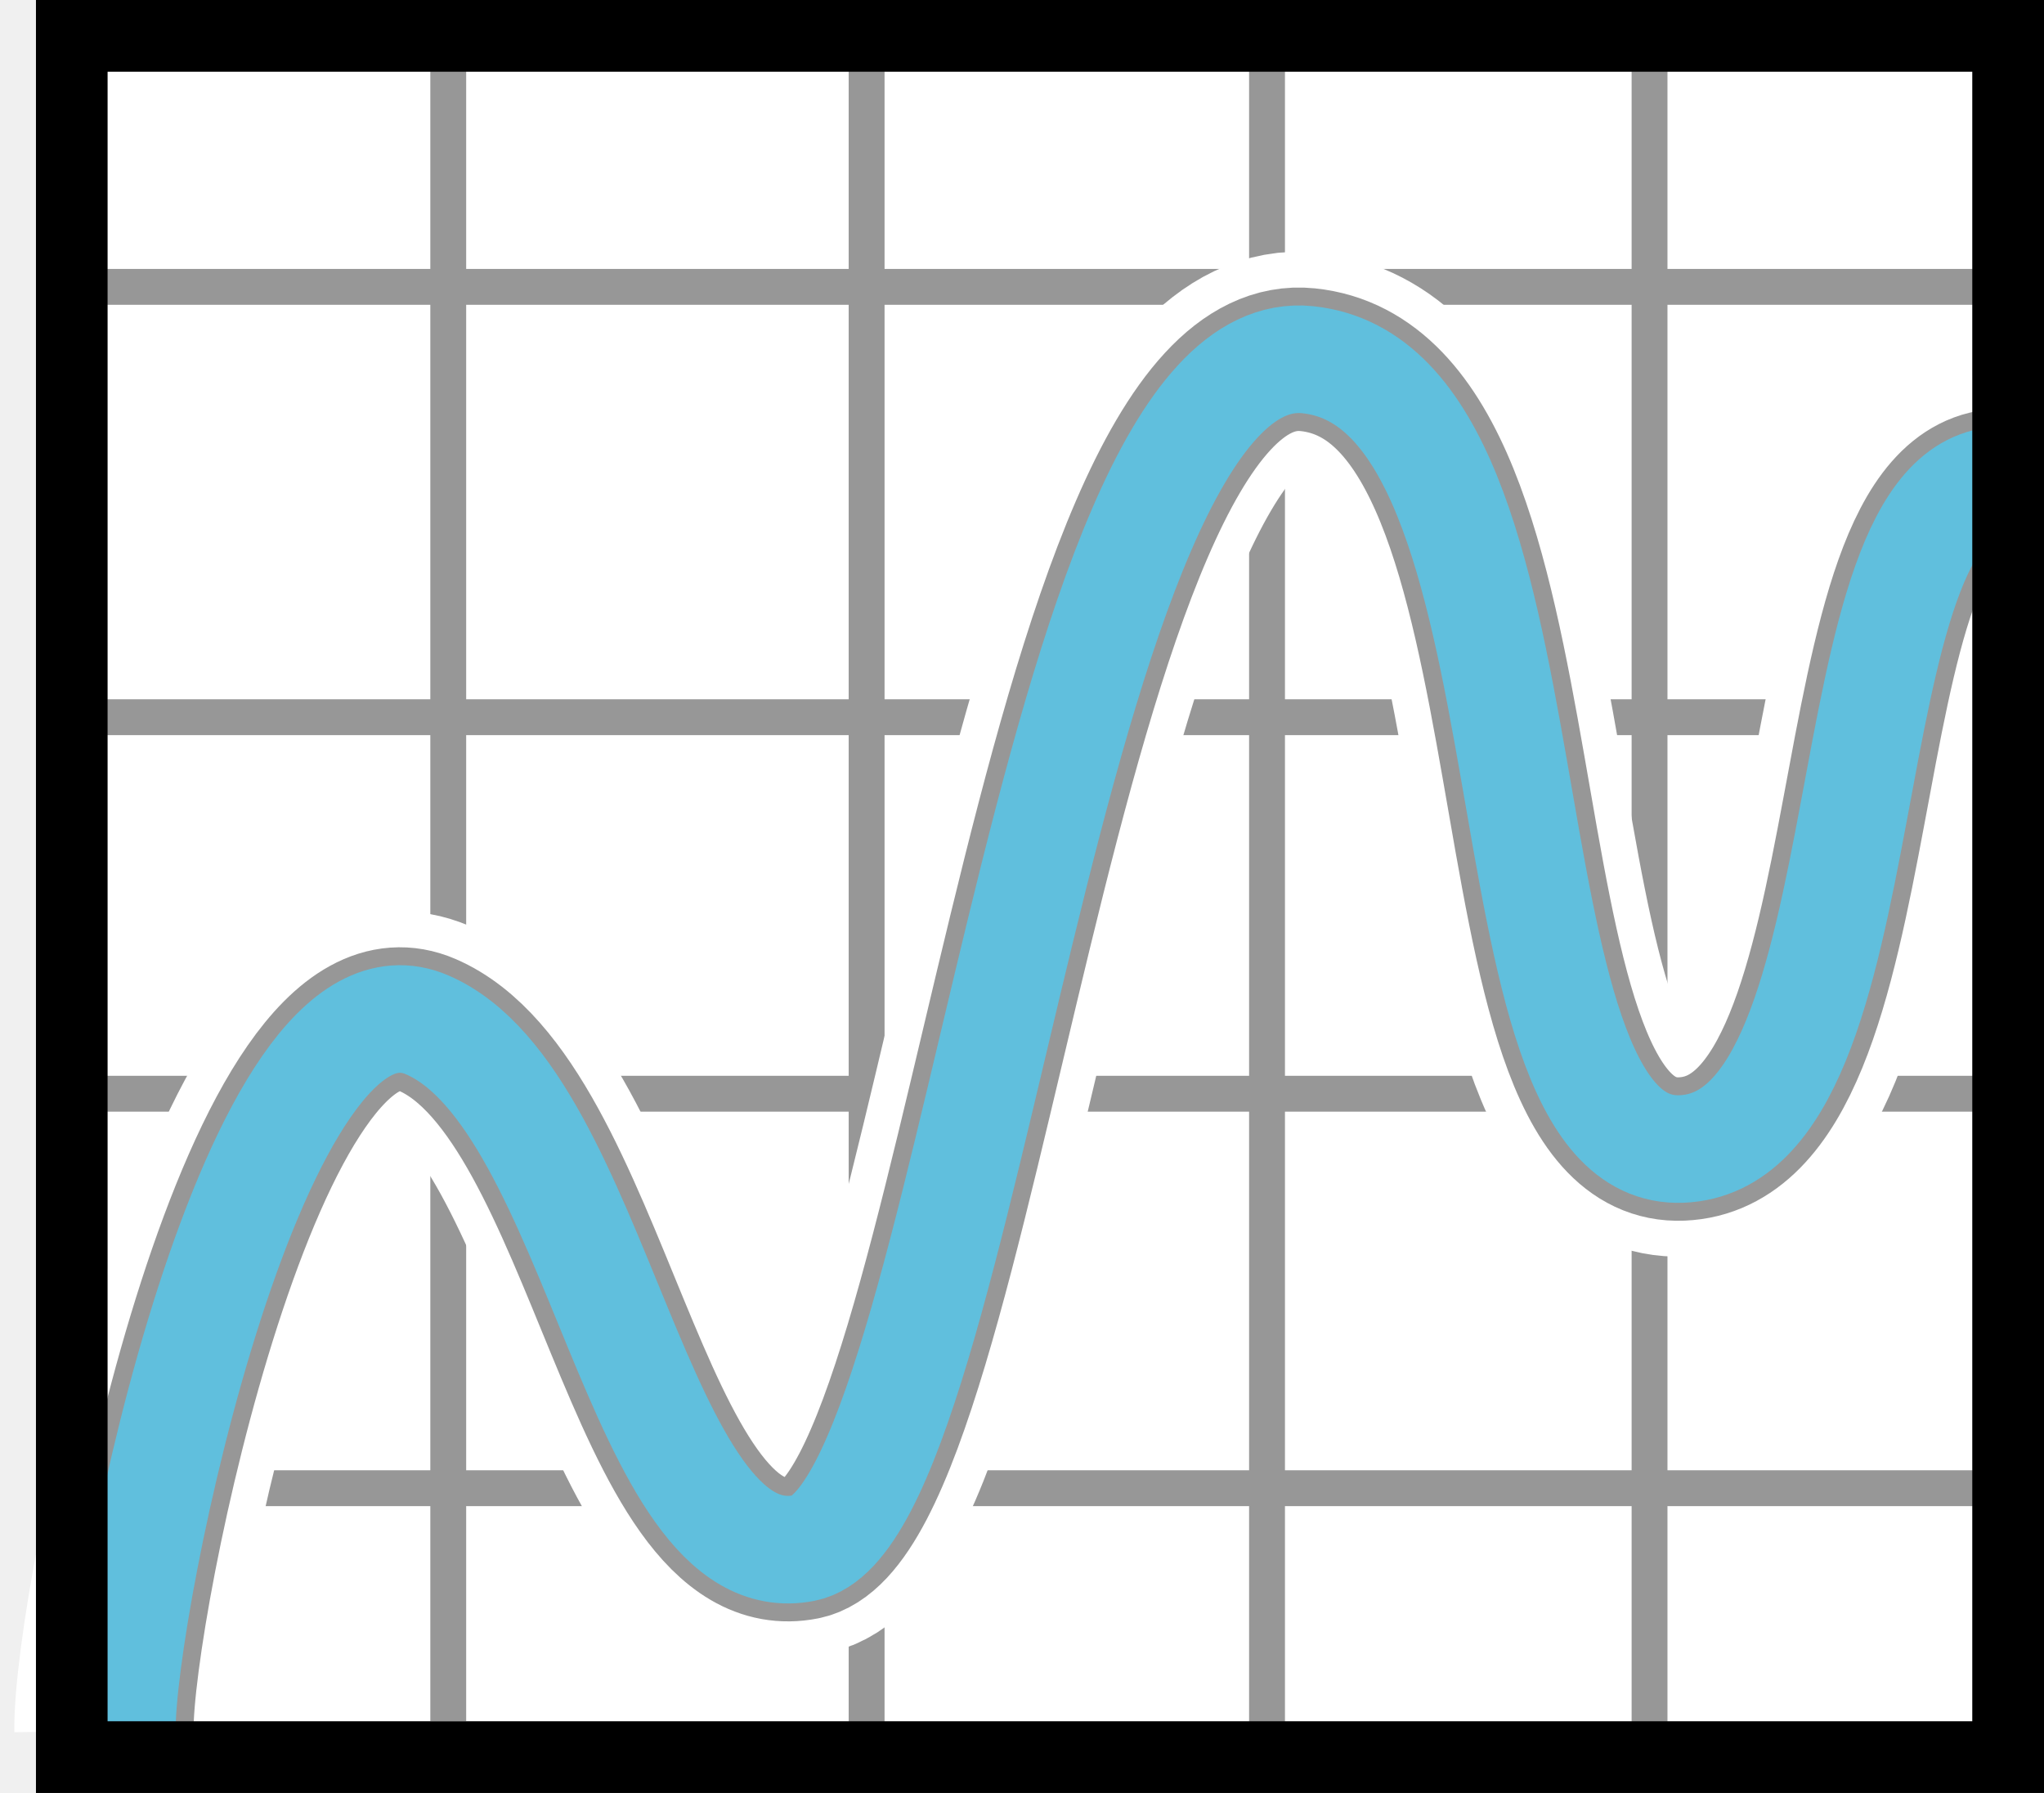
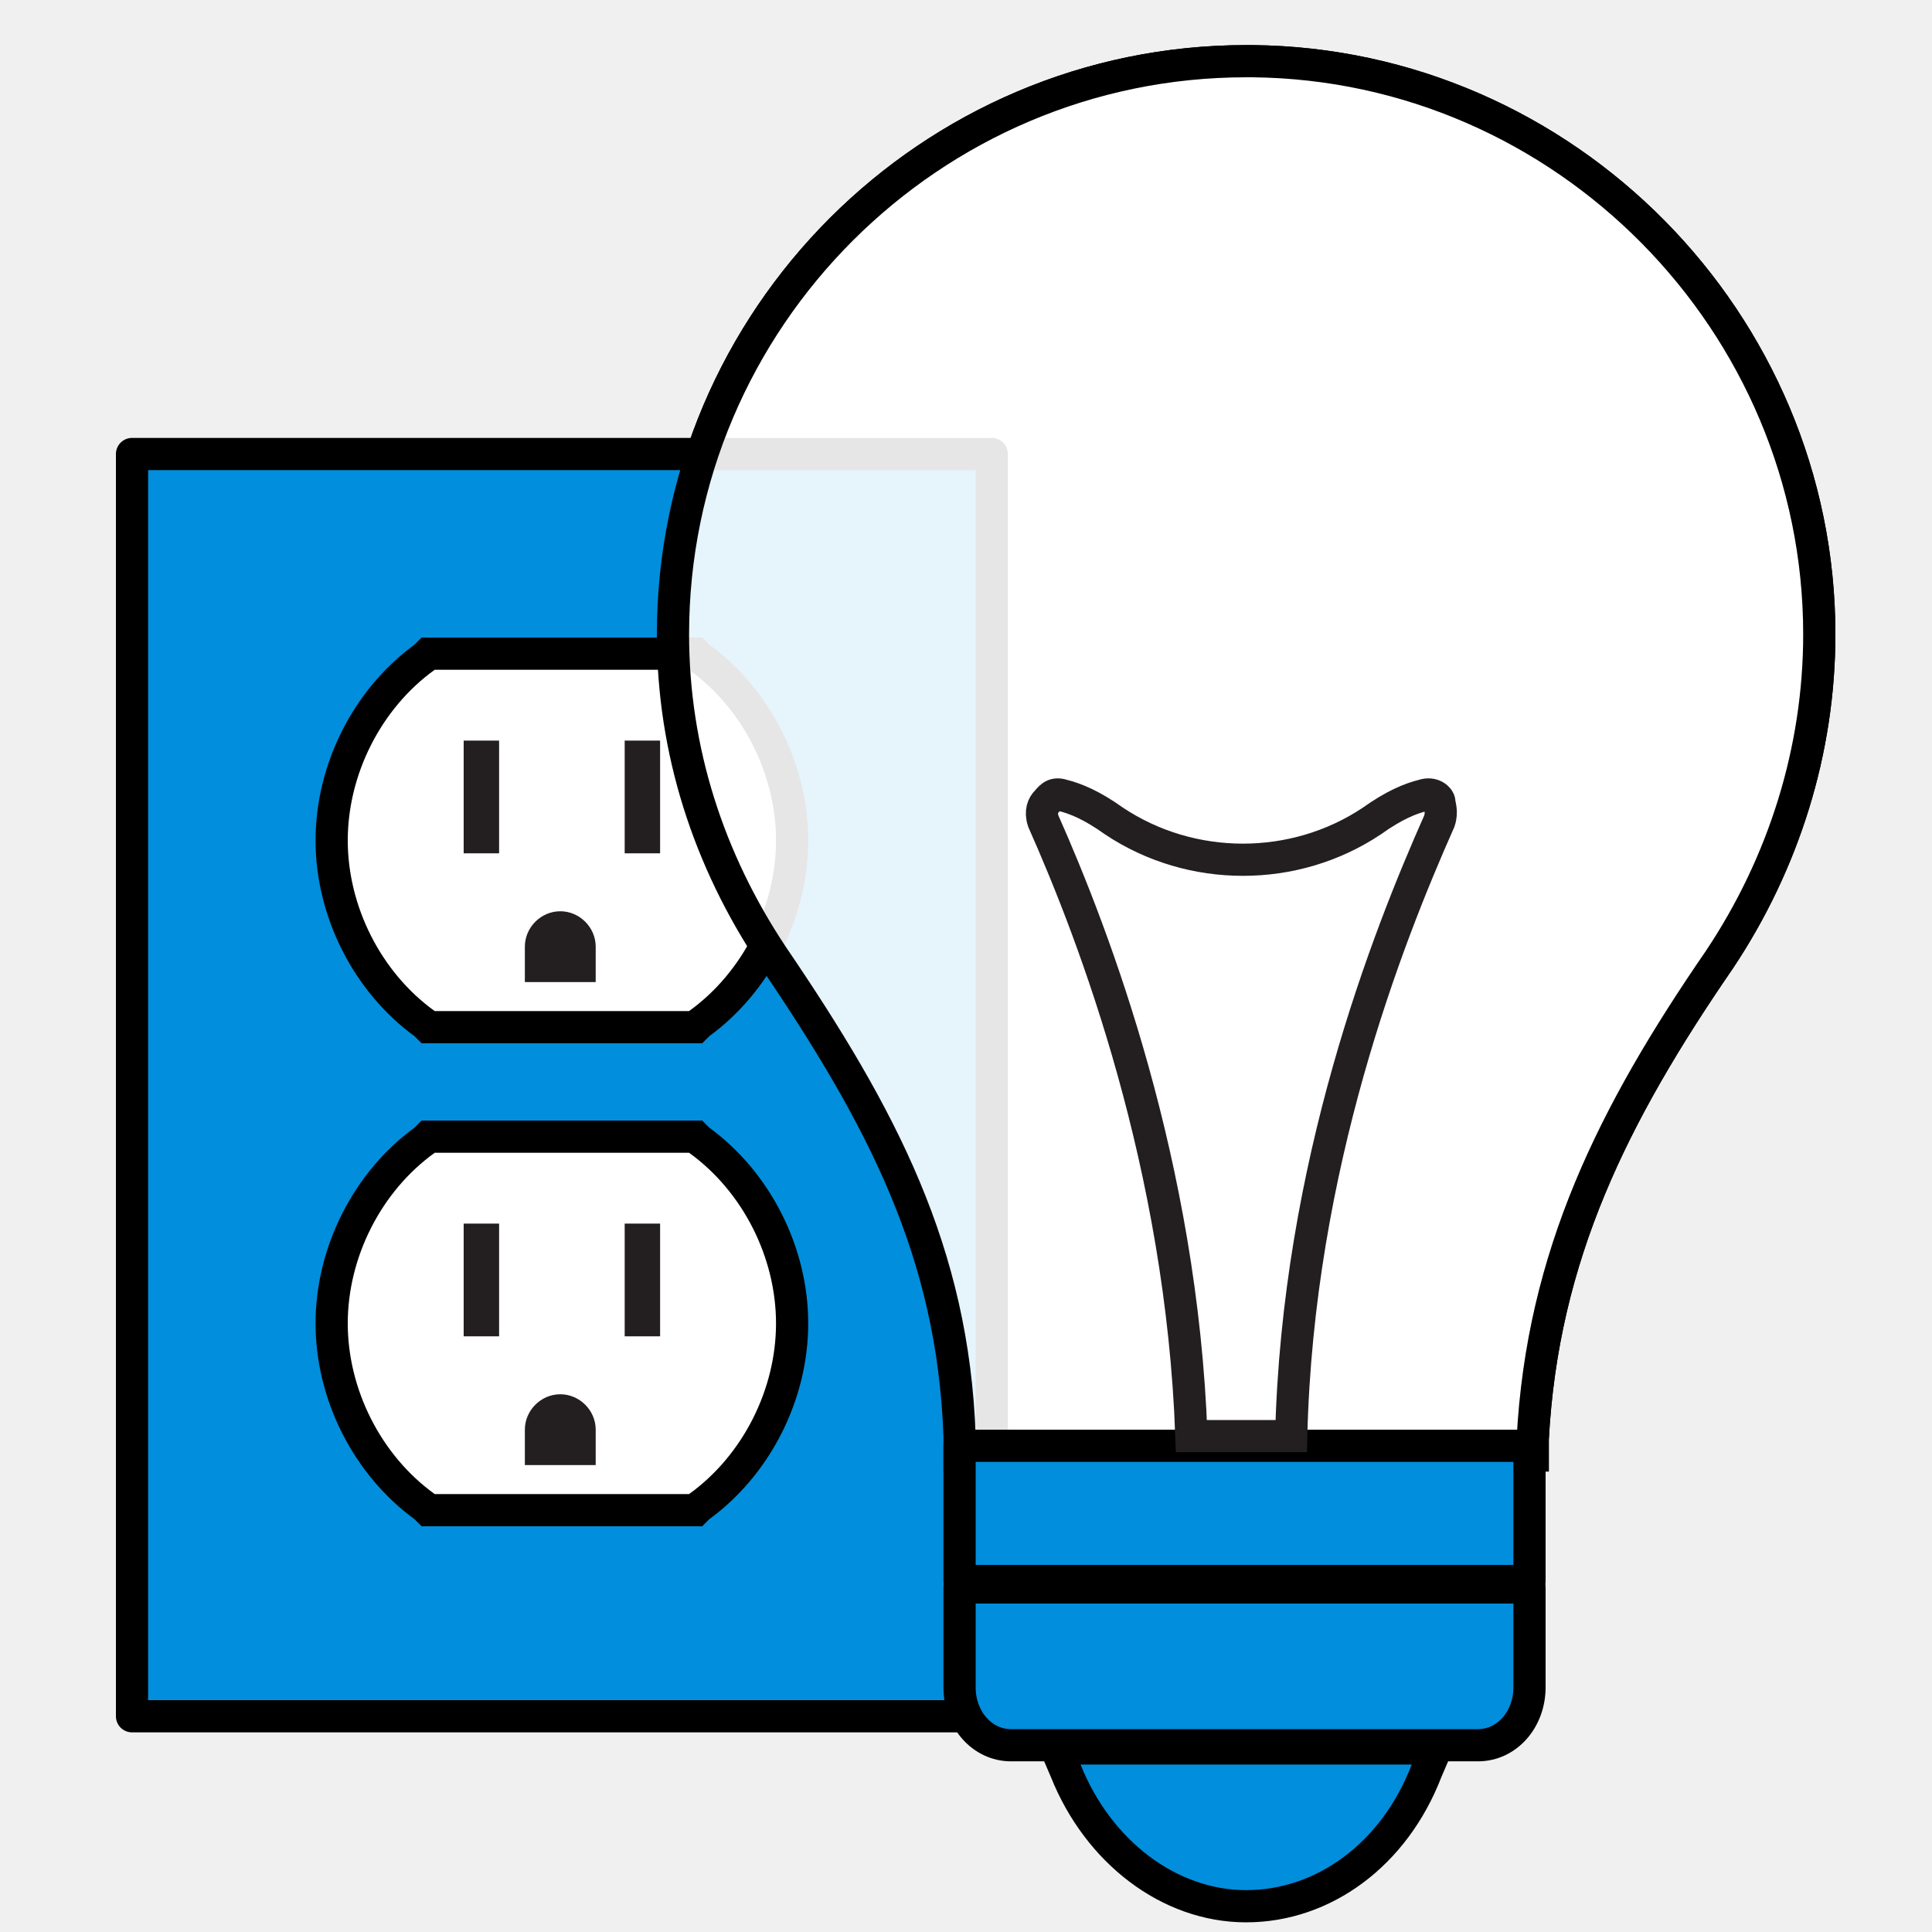
- <svg xmlns="http://www.w3.org/2000/svg" xmlns:xlink="http://www.w3.org/1999/xlink" width="57px" height="50px" viewBox="0 0 57 50" version="1.1">
-   <defs>
-     <path d="M1.399,48.269 C1.358,44.809 5.109,26.508 9.911,28.579 C14.713,30.65 15.759,44.093 20.425,43.169 C25.092,42.246 27.146,9.274 34.467,10.031 C41.788,10.788 38.985,32.291 44.899,32.041 C50.812,31.791 48.796,13.396 53.852,13.399" id="path-1" />
-     <rect id="path-2" x="1" y="2" width="52" height="46" />
-     <mask id="mask-3" maskContentUnits="userSpaceOnUse" maskUnits="objectBoundingBox" x="-2" y="-2" width="56" height="50">
-       <rect x="-1" y="0" width="56" height="50" fill="white" />
-       <use xlink:href="#path-2" fill="black" />
-     </mask>
-   </defs>
-   <g id="Diagnostic-Tests" stroke="none" stroke-width="1" fill="none" fill-rule="evenodd">
-     <g id="icon-diagnostics" transform="translate(2, 0)">
-       <rect id="Rectangle" fill="#FFFFFF" x="1" y="2" width="52" height="46" />
-       <g id="grid-horizontal" transform="translate(27.5, 24.5) rotate(-270) translate(-27.5, -24.5) translate(9.5, -3)" stroke="#979797" stroke-linecap="square">
-         <path d="M1.5,0.573 L1.5,54.413" id="Line" />
-         <path d="M13.5,1.673 L13.5,54.525" id="Line" />
-         <path d="M24,2.199 L24,54.986" id="Line" />
-         <path d="M35,2.199 L35,54.986" id="Line" />
+ <svg xmlns="http://www.w3.org/2000/svg" width="60px" height="60px" viewBox="0 0 60 60" version="1.1">
+   <defs />
+   <g id="Plug-Loads,-Lighting,-PV,-Meters" stroke="none" stroke-width="1" fill="none" fill-rule="evenodd">
+     <g id="icon-electrical">
+       <path d="M29.8,45.1 L29.8,44.6 C29.6,38.9 27.4,34.7 24,29.7 C22,26.7 20.9,23.3 20.9,19.7 C20.9,9.9 28.9,1.9 38.7,1.9 L38.9,1.9 C48.6,2 56.5,10 56.5,19.7 C56.5,23.3 55.4,26.8 53.4,29.8 C50.1,34.6 47.9,39 47.6,44.7 L47.6,45.2 L45.6,45.2 L29.8,45.2 L29.8,45.1 Z" id="bulb-background" stroke="#000000" fill="#FFFFFF" />
+       <g id="outlet" transform="translate(4, 14)">
+         <rect id="plate" stroke="#000000" stroke-linejoin="round" fill="#018EDC" x="0.1" y="0.1" width="26.7" height="39.2" />
+         <g id="bottom-outlet" transform="translate(6, 21)">
+           <path d="M3.3,11.9 L3.2,11.8 C1.4,10.5 0.3,8.3 0.3,6.1 C0.3,3.9 1.4,1.7 3.2,0.4 L3.3,0.3 L11.6,0.3 L11.7,0.4 C13.5,1.7 14.6,3.9 14.6,6.1 C14.6,8.3 13.5,10.5 11.7,11.8 L11.6,11.9 L3.3,11.9 L3.3,11.9 Z" id="outlet-background" stroke="#000000" fill="#FFFFFF" />
+           <path d="M9.4,6.5 L10.5,6.5 L10.5,3 L9.4,3 L9.4,6.5 L9.4,6.5 Z M4.4,6.5 L5.5,6.5 L5.5,3 L4.4,3 L4.4,6.5 L4.4,6.5 Z M6.3,10.5 L8.5,10.5 L8.5,10.4 L8.5,9.4 L8.5,9.4 L8.5,9.4 C8.5,8.8 8,8.3 7.4,8.3 C6.8,8.3 6.3,8.8 6.3,9.4 L6.3,9.4 L6.3,9.4 L6.3,10.4 L6.3,10.5 L6.3,10.5 Z" id="socket" fill="#231F20" />
+         </g>
+         <g id="top-outlet" transform="translate(6, 6)">
+           <path d="M3.3,11.9 L3.2,11.8 C1.4,10.5 0.3,8.3 0.3,6.1 C0.3,3.9 1.4,1.7 3.2,0.4 L3.3,0.3 L11.6,0.3 L11.7,0.4 C13.5,1.7 14.6,3.9 14.6,6.1 C14.6,8.3 13.5,10.5 11.7,11.8 L11.6,11.9 L3.3,11.9 L3.3,11.9 Z" id="outlet-background" stroke="#000000" fill="#FFFFFF" />
+           <path d="M9.4,6.5 L10.5,6.5 L10.5,3 L9.4,3 L9.4,6.5 L9.4,6.5 Z M4.4,6.5 L5.5,6.5 L5.5,3 L4.4,3 L4.4,6.5 L4.4,6.5 Z M6.3,10.5 L8.5,10.5 L8.5,10.4 L8.5,9.4 L8.5,9.4 L8.5,9.4 C8.5,8.8 8,8.3 7.4,8.3 C6.8,8.3 6.3,8.8 6.3,9.4 L6.3,9.4 L6.3,9.4 L6.3,10.4 L6.3,10.5 L6.3,10.5 Z" id="socket" fill="#231F20" />
+         </g>
      </g>
-       <g id="grid-vertical" transform="translate(9, 0)" stroke="#979797" stroke-linecap="square">
-         <path d="M1.5,0.5 L1.5,47.5" id="Line" />
-         <path d="M13.167,1.5 L13.167,47.598" id="Line" />
-         <path d="M24.333,2 L24.333,48.098" id="Line" />
-         <path d="M35,2 L35,48.098" id="Line" />
+       <g id="bulb" transform="translate(20, 1)">
+         <path d="M9.8,44.1 L9.8,43.6 C9.6,37.9 7.4,33.7 4,28.7 C2,25.7 0.9,22.3 0.9,18.7 C0.9,8.9 8.9,0.9 18.7,0.9 L18.9,0.9 C28.6,1 36.5,9 36.5,18.7 C36.5,22.3 35.4,25.8 33.4,28.8 C30.1,33.6 27.9,38 27.6,43.7 L27.6,44.2 L25.6,44.2 L9.8,44.2 L9.8,44.1 Z" stroke="#000000" fill-opacity="0.9" fill="#FFFFFF" />
+         <path d="M18.7,58.2 C16.3,58.2 14.1,56.5 13.1,54 L12.8,53.3 L24.6,53.3 L24.3,54 C23.3,56.6 21.1,58.2 18.7,58.2 L18.7,58.2 Z" id="Shape" stroke="#000000" stroke-linejoin="round" fill="#018EDC" />
+         <path d="M11.4,53.2 C10.5,53.2 9.8,52.4 9.8,51.4 L9.8,48.3 L27.5,48.3 L27.5,51.4 C27.5,52.4 26.8,53.2 25.9,53.2 L11.4,53.2 L11.4,53.2 Z" id="screw-bottom" stroke="#000000" stroke-linejoin="round" fill="#018EDC" />
+         <rect id="screw-top" stroke="#000000" stroke-linejoin="round" fill="#018EDC" x="9.8" y="43.9" width="17.7" height="4.2" />
+         <path d="M24.7,24.5 C23.1,28.1 20.3,35.2 20.1,43.6 L17,43.6 C16.7,35.2 14,28.1 12.4,24.5 C12.3,24.2 12.4,24 12.5,23.9 C12.6,23.8 12.7,23.6 13,23.7 C13.4,23.8 13.9,24 14.6,24.5 C17,26.1 20.2,26.1 22.6,24.5 C23.3,24 23.8,23.8 24.2,23.7 C24.5,23.6 24.7,23.8 24.7,23.9 C24.7,24 24.8,24.2 24.7,24.5 L24.7,24.5 Z" id="filament" stroke="#231F20" />
      </g>
-       <g id="Path-2">
-         <use stroke="#FFFFFF" stroke-width="6" xlink:href="#path-1" />
-         <use stroke="#979797" stroke-width="4" xlink:href="#path-1" />
-         <use stroke="#60BFDD" stroke-width="3" xlink:href="#path-1" />
-       </g>
-       <use id="Rectangle" stroke="#000000" mask="url(#mask-3)" stroke-width="4" xlink:href="#path-2" />
    </g>
  </g>
</svg>
